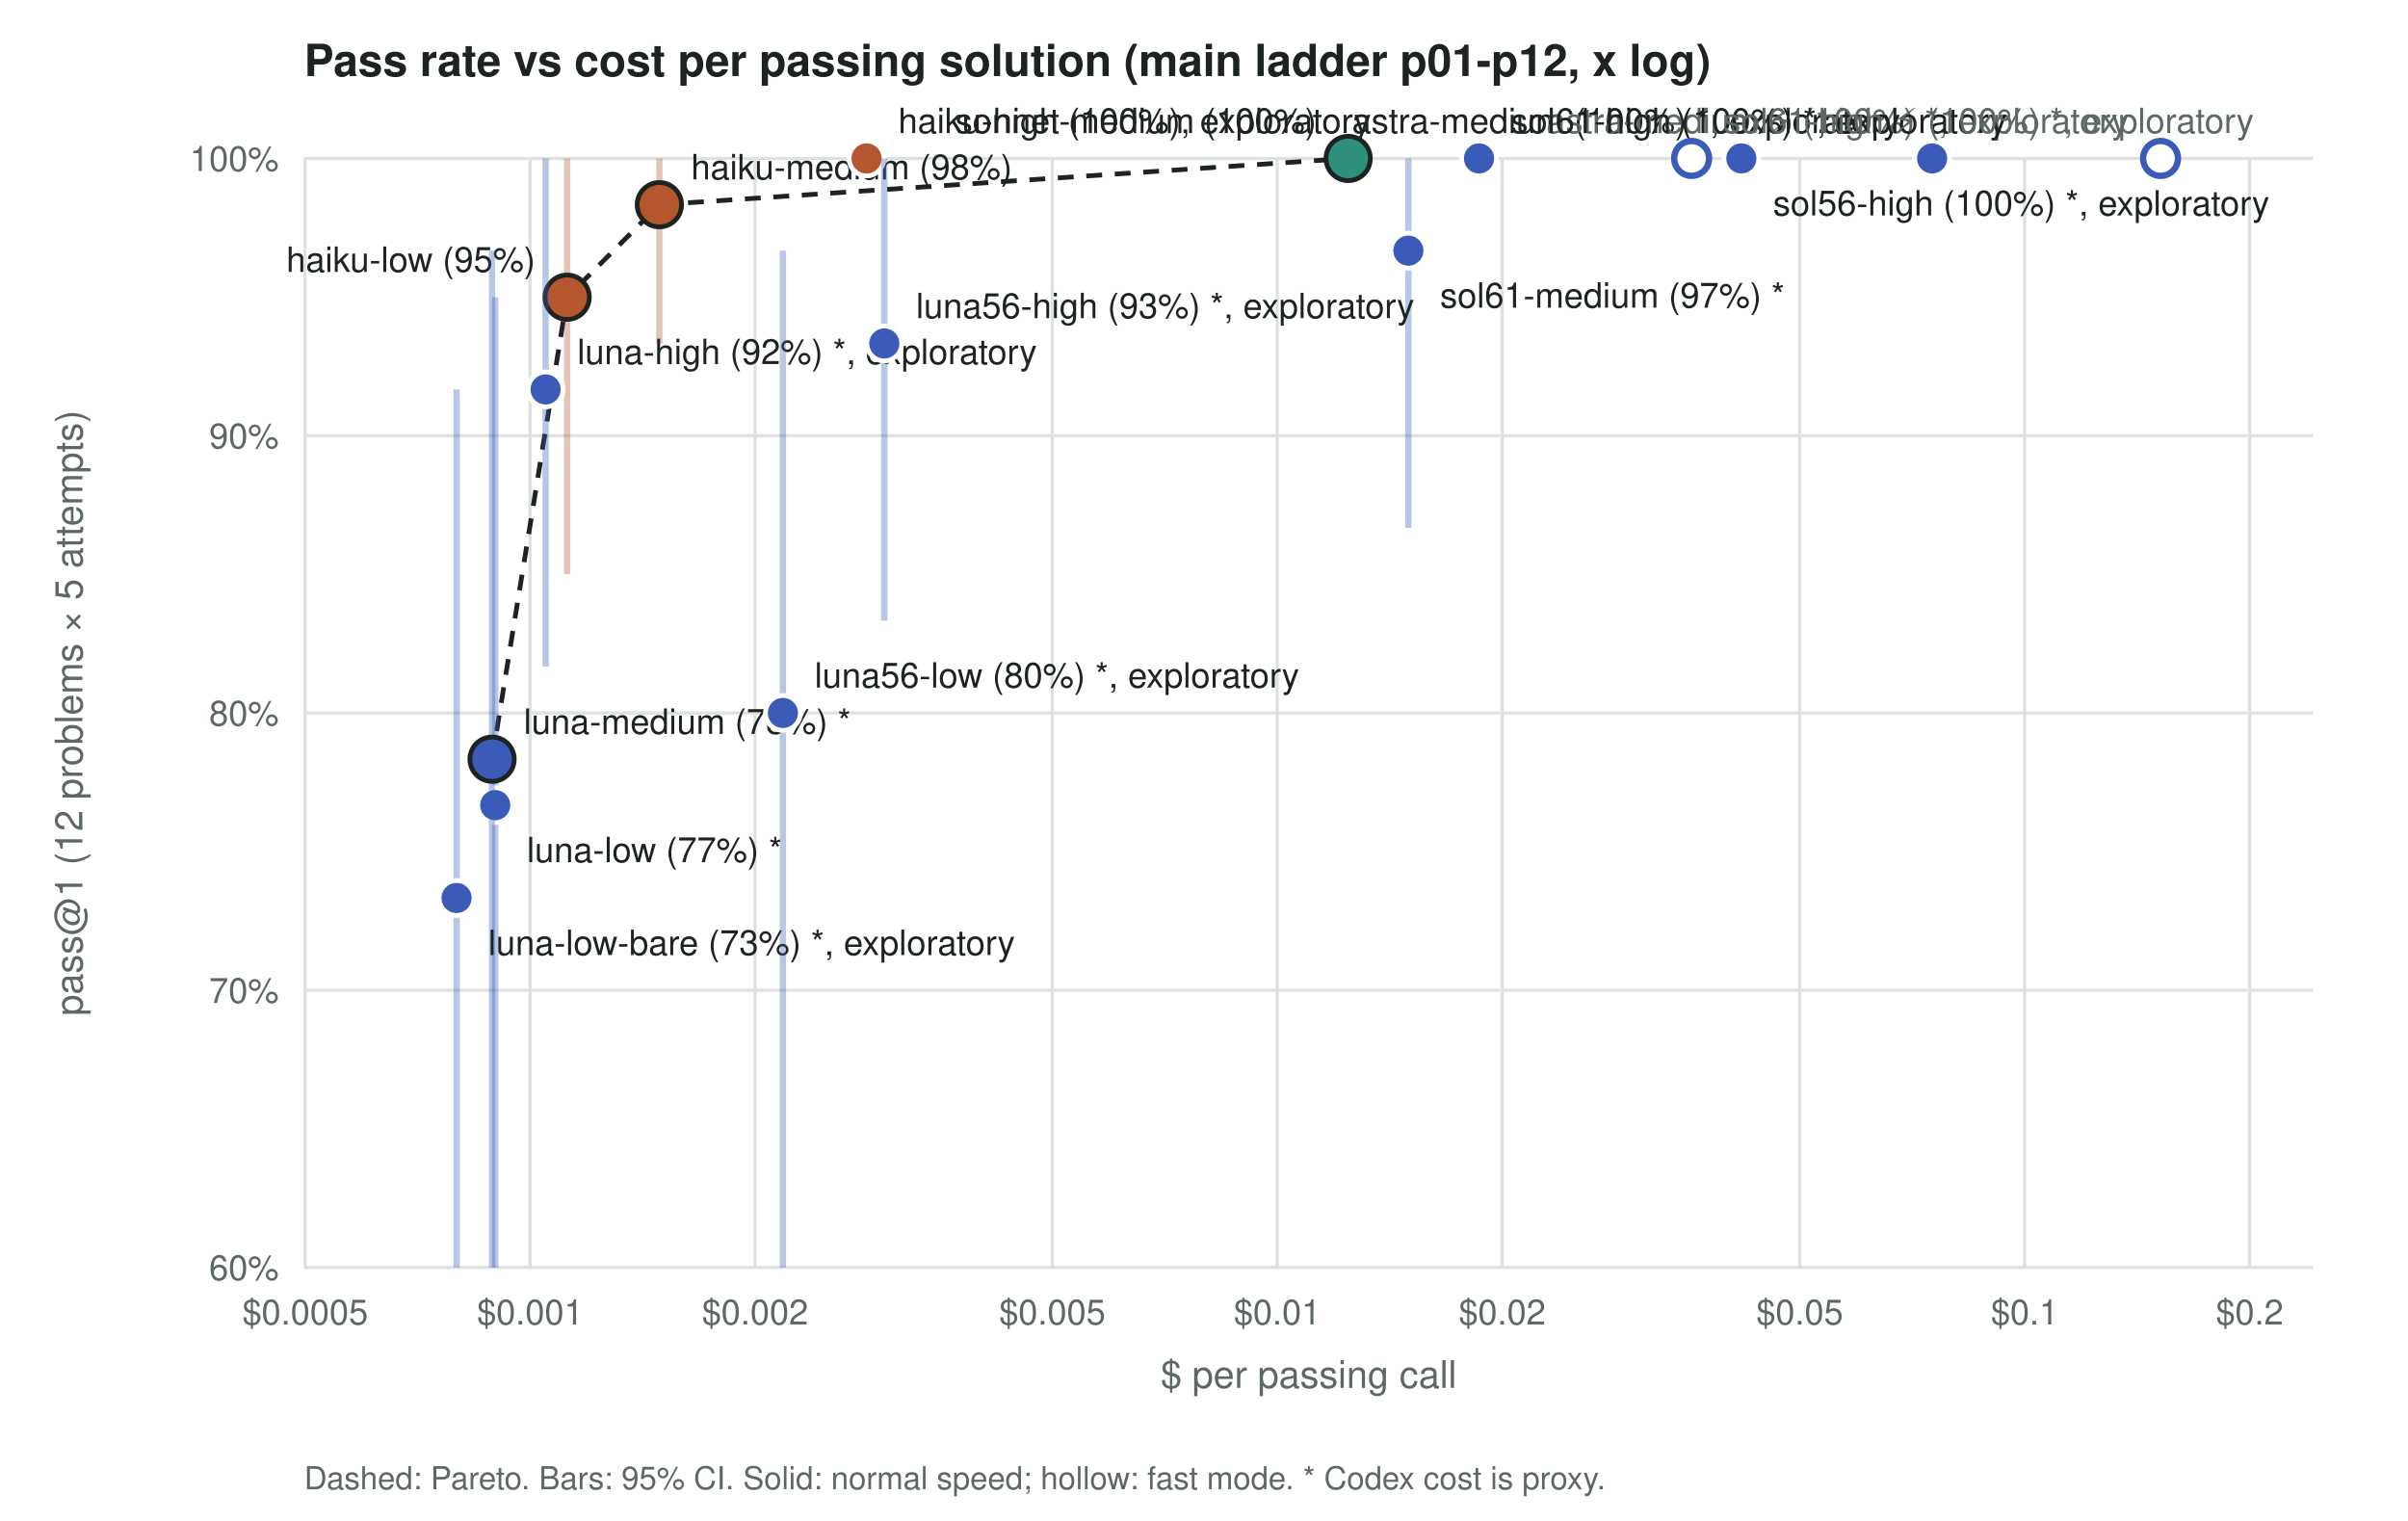
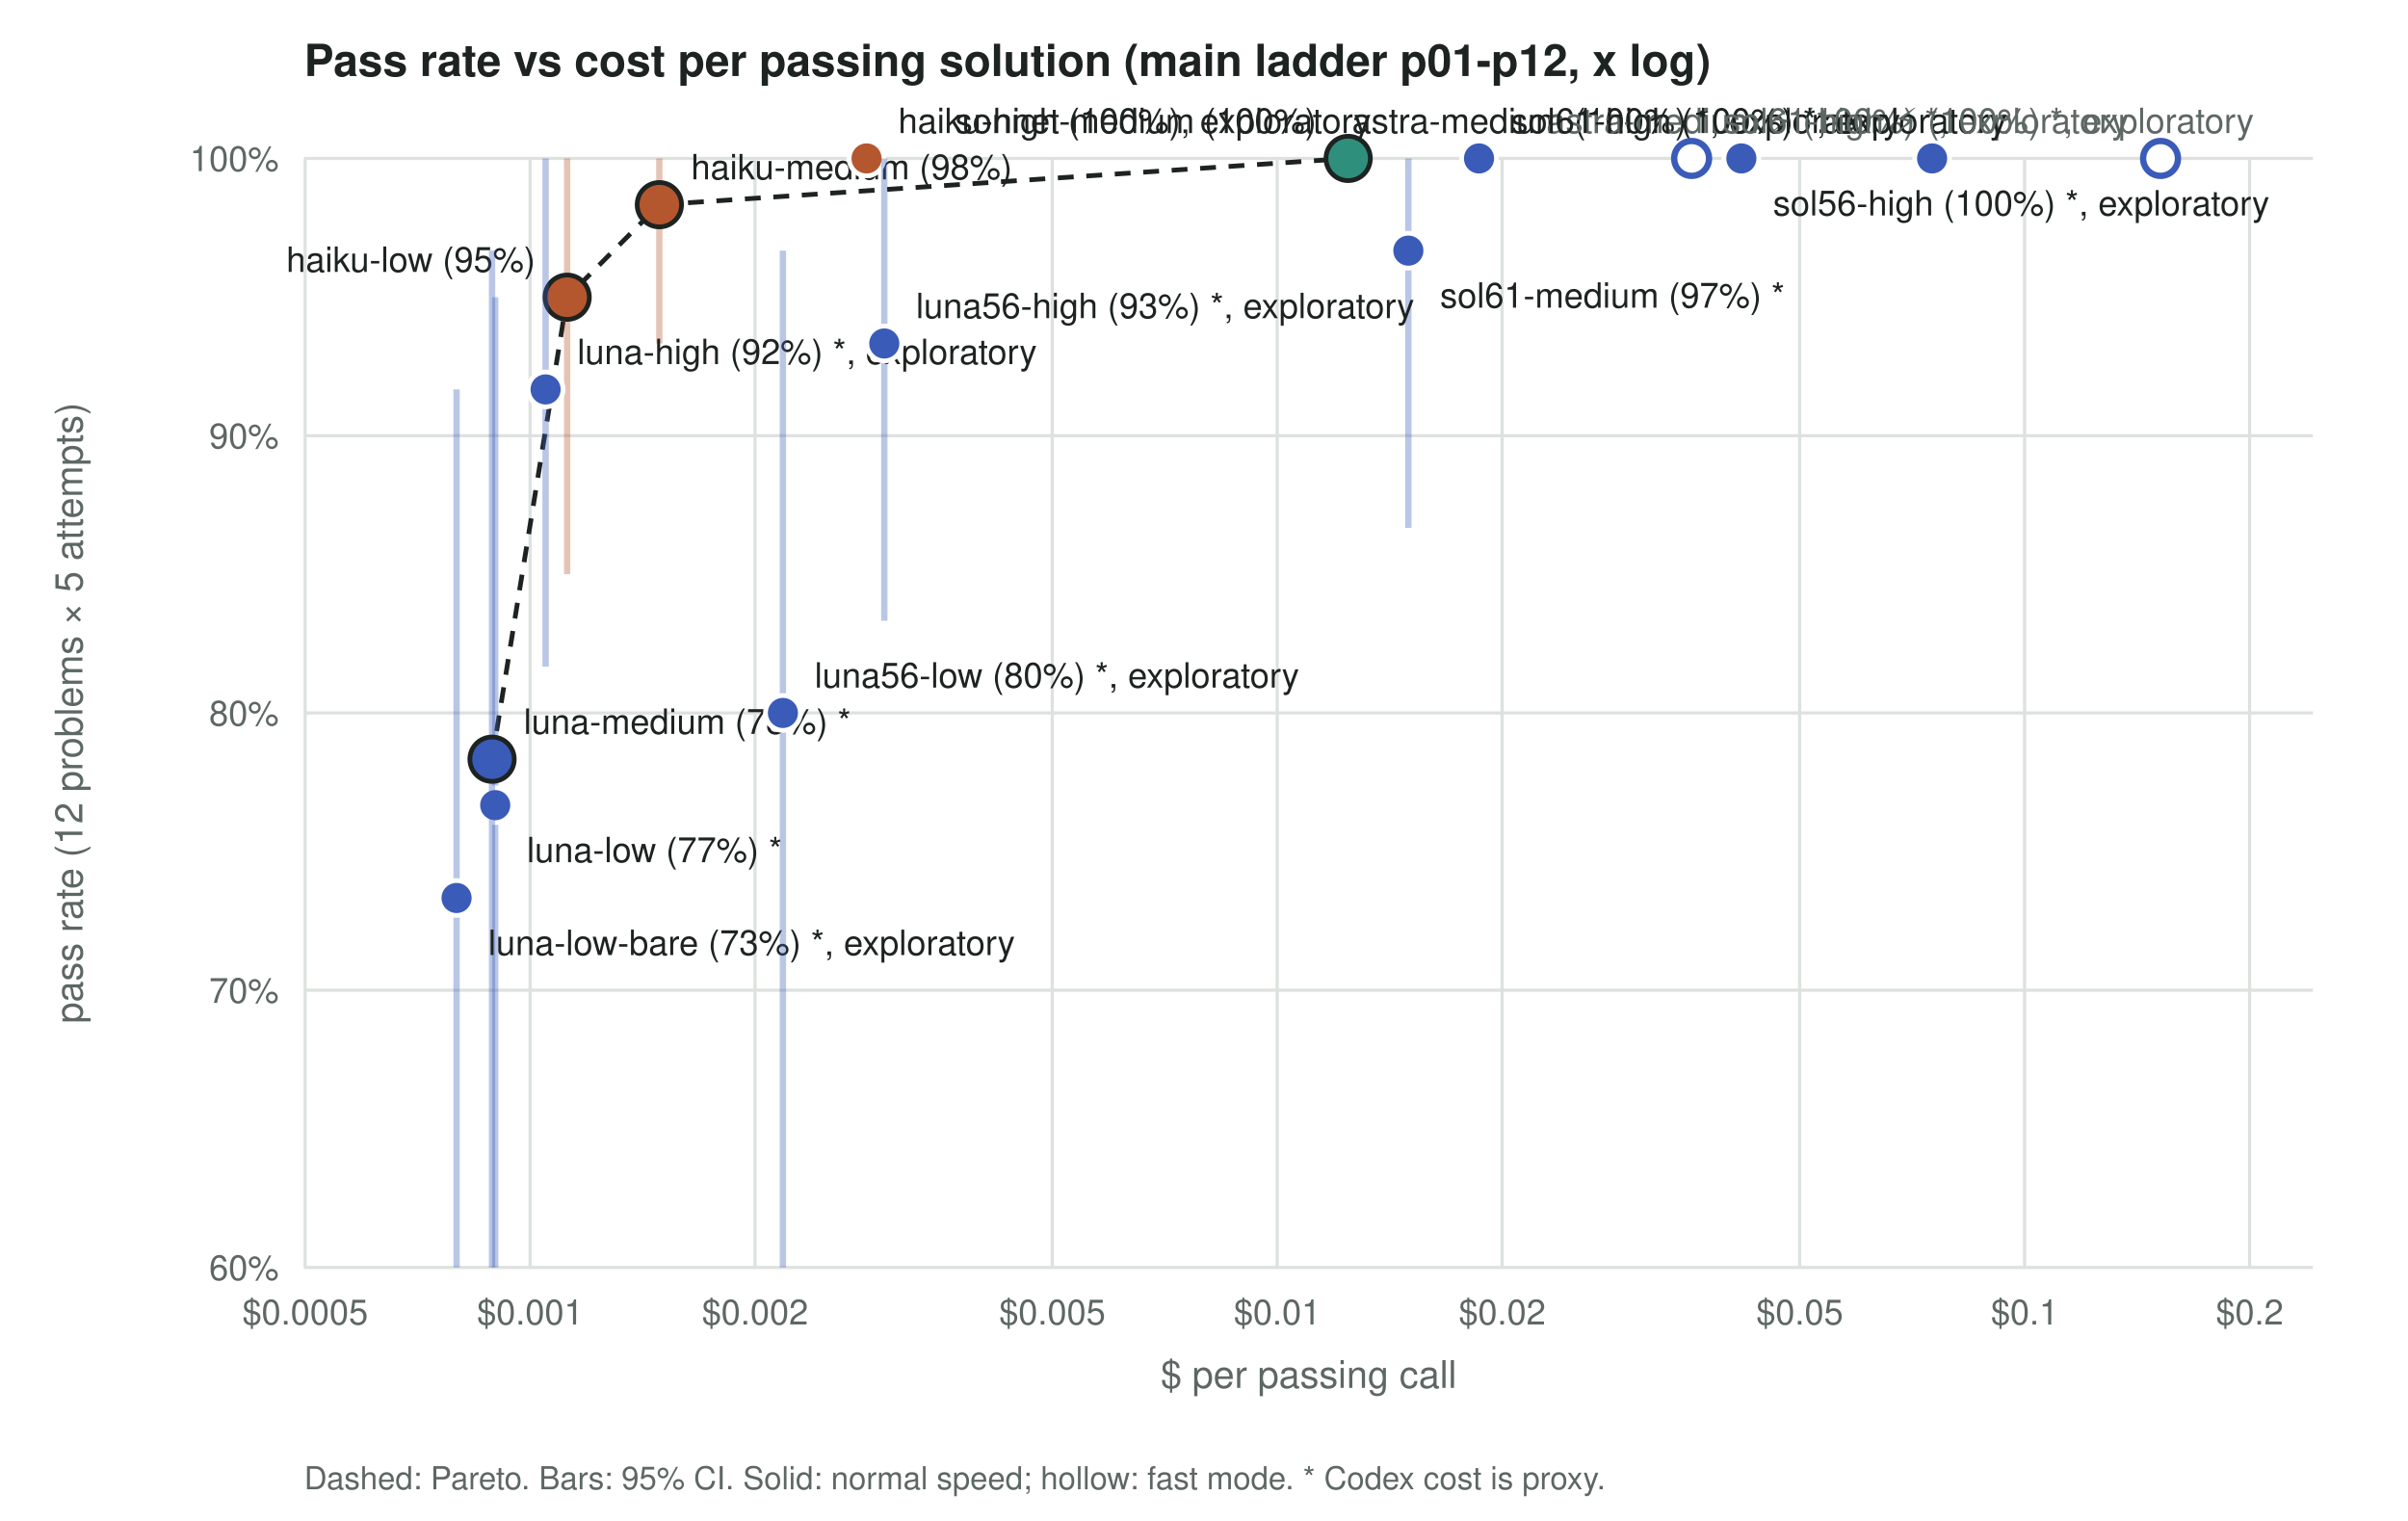
<svg xmlns="http://www.w3.org/2000/svg" viewBox="0 0 760 480" width="760" height="480" font-family="Hanken Grotesk, -apple-system, Segoe UI, Helvetica, Arial, sans-serif" font-size="12">
  <rect width="760" height="480" fill="var(--panel,#ffffff)" />
  <text x="96.0" y="24.0" font-size="14" text-anchor="start" style="fill:var(--fg,#1d2321)" font-weight="600">Pass rate vs cost per passing solution (main ladder p01-p12, x log)</text>
  <line x1="96" x2="730" y1="400.0" y2="400.0" stroke="var(--line,#dde2de)" />
  <text x="88.0" y="404.0" font-size="11" text-anchor="end" style="fill:var(--muted,#5d6763)" font-weight="normal">60%</text>
  <line x1="96" x2="730" y1="312.5" y2="312.5" stroke="var(--line,#dde2de)" />
  <text x="88.0" y="316.5" font-size="11" text-anchor="end" style="fill:var(--muted,#5d6763)" font-weight="normal">70%</text>
  <line x1="96" x2="730" y1="225.0" y2="225.0" stroke="var(--line,#dde2de)" />
  <text x="88.0" y="229.0" font-size="11" text-anchor="end" style="fill:var(--muted,#5d6763)" font-weight="normal">80%</text>
  <line x1="96" x2="730" y1="137.5" y2="137.5" stroke="var(--line,#dde2de)" />
  <text x="88.0" y="141.5" font-size="11" text-anchor="end" style="fill:var(--muted,#5d6763)" font-weight="normal">90%</text>
  <line x1="96" x2="730" y1="50.0" y2="50.0" stroke="var(--line,#dde2de)" />
  <text x="88.0" y="54.0" font-size="11" text-anchor="end" style="fill:var(--muted,#5d6763)" font-weight="normal">100%</text>
  <line x1="96.3" x2="96.3" y1="50" y2="400" stroke="var(--line,#dde2de)" />
  <text x="96.3" y="418.0" font-size="11" text-anchor="middle" style="fill:var(--muted,#5d6763)" font-weight="normal">$0.0005</text>
  <line x1="167.3" x2="167.3" y1="50" y2="400" stroke="var(--line,#dde2de)" />
  <text x="167.3" y="418.0" font-size="11" text-anchor="middle" style="fill:var(--muted,#5d6763)" font-weight="normal">$0.001</text>
  <line x1="238.3" x2="238.3" y1="50" y2="400" stroke="var(--line,#dde2de)" />
  <text x="238.3" y="418.0" font-size="11" text-anchor="middle" style="fill:var(--muted,#5d6763)" font-weight="normal">$0.002</text>
  <line x1="332.1" x2="332.1" y1="50" y2="400" stroke="var(--line,#dde2de)" />
  <text x="332.1" y="418.0" font-size="11" text-anchor="middle" style="fill:var(--muted,#5d6763)" font-weight="normal">$0.005</text>
  <line x1="403.1" x2="403.1" y1="50" y2="400" stroke="var(--line,#dde2de)" />
  <text x="403.1" y="418.0" font-size="11" text-anchor="middle" style="fill:var(--muted,#5d6763)" font-weight="normal">$0.01</text>
  <line x1="474.1" x2="474.1" y1="50" y2="400" stroke="var(--line,#dde2de)" />
  <text x="474.1" y="418.0" font-size="11" text-anchor="middle" style="fill:var(--muted,#5d6763)" font-weight="normal">$0.02</text>
  <line x1="568.0" x2="568.0" y1="50" y2="400" stroke="var(--line,#dde2de)" />
  <text x="568.0" y="418.0" font-size="11" text-anchor="middle" style="fill:var(--muted,#5d6763)" font-weight="normal">$0.05</text>
  <line x1="639.0" x2="639.0" y1="50" y2="400" stroke="var(--line,#dde2de)" />
  <text x="639.0" y="418.0" font-size="11" text-anchor="middle" style="fill:var(--muted,#5d6763)" font-weight="normal">$0.1</text>
  <line x1="710.0" x2="710.0" y1="50" y2="400" stroke="var(--line,#dde2de)" />
  <text x="710.0" y="418.0" font-size="11" text-anchor="middle" style="fill:var(--muted,#5d6763)" font-weight="normal">$0.2</text>
  <text x="413.0" y="438.0" font-size="12" text-anchor="middle" style="fill:var(--muted,#5d6763)" font-weight="normal">$ per passing call</text>
-   <text x="26.0" y="225.0" font-size="12" text-anchor="middle" style="fill:var(--muted,#5d6763)" font-weight="normal" transform="rotate(-90 26 225.0)">pass@1 (12 problems × 5 attempts)</text>
+   <text x="26.0" y="225.0" font-size="12" text-anchor="middle" style="fill:var(--muted,#5d6763)" font-weight="normal" transform="rotate(-90 26 225.0)">pass rate (12 problems × 5 attempts)</text>
  <polyline points="155.3,239.6 179.0,93.8 208.1,64.6 425.5,50.0" fill="none" stroke="var(--fg,#1d2321)" stroke-width="1.5" stroke-dasharray="5 4" />
  <line x1="179.0" x2="179.0" y1="181.2" y2="50.0" stroke="var(--claude,#b4572e)" stroke-width="2" opacity="0.35" />
  <circle cx="179.0" cy="93.8" r="7" fill="var(--claude,#b4572e)" stroke="var(--fg,#1d2321)" stroke-width="1.5" />
  <text x="169.0" y="85.8" font-size="11" text-anchor="end" style="fill:var(--fg,#1d2321)" font-weight="normal">haiku-low (95%)</text>
  <line x1="208.1" x2="208.1" y1="108.4" y2="50.0" stroke="var(--claude,#b4572e)" stroke-width="2" opacity="0.35" />
  <circle cx="208.1" cy="64.6" r="7" fill="var(--claude,#b4572e)" stroke="var(--fg,#1d2321)" stroke-width="1.5" />
  <text x="218.1" y="56.6" font-size="11" text-anchor="start" style="fill:var(--fg,#1d2321)" font-weight="normal">haiku-medium (98%)</text>
  <line x1="425.5" x2="425.5" y1="50.0" y2="50.0" stroke="var(--sonnet,#2f8f7d)" stroke-width="2" opacity="0.35" />
  <circle cx="425.5" cy="50.0" r="7" fill="var(--sonnet,#2f8f7d)" stroke="var(--fg,#1d2321)" stroke-width="1.5" />
  <text x="415.5" y="42.0" font-size="11" text-anchor="end" style="fill:var(--fg,#1d2321)" font-weight="normal">sonnet-medium (100%)</text>
  <line x1="156.3" x2="156.3" y1="400.0" y2="93.8" stroke="var(--codex,#3a5bb8)" stroke-width="2" opacity="0.35" />
  <circle cx="156.3" cy="254.1" r="5.5" fill="var(--codex,#3a5bb8)" stroke="var(--panel,#ffffff)" stroke-width="1.5" />
  <text x="166.3" y="272.1" font-size="11" text-anchor="start" style="fill:var(--fg,#1d2321)" font-weight="normal">luna-low (77%) *</text>
  <line x1="155.3" x2="155.3" y1="400.0" y2="79.1" stroke="var(--codex,#3a5bb8)" stroke-width="2" opacity="0.35" />
  <circle cx="155.3" cy="239.6" r="7" fill="var(--codex,#3a5bb8)" stroke="var(--fg,#1d2321)" stroke-width="1.5" />
  <text x="165.3" y="231.6" font-size="11" text-anchor="start" style="fill:var(--fg,#1d2321)" font-weight="normal">luna-medium (78%) *</text>
  <line x1="444.5" x2="444.5" y1="166.6" y2="50.0" stroke="var(--codex,#3a5bb8)" stroke-width="2" opacity="0.35" />
  <circle cx="444.5" cy="79.1" r="5.5" fill="var(--codex,#3a5bb8)" stroke="var(--panel,#ffffff)" stroke-width="1.5" />
  <text x="454.5" y="97.1" font-size="11" text-anchor="start" style="fill:var(--fg,#1d2321)" font-weight="normal">sol61-medium (97%) *</text>
  <line x1="609.8" x2="609.8" y1="50.0" y2="50.0" stroke="var(--codex,#3a5bb8)" stroke-width="2" opacity="0.35" />
  <circle cx="609.8" cy="50.0" r="5.5" fill="var(--codex,#3a5bb8)" stroke="var(--panel,#ffffff)" stroke-width="1.5" />
  <text x="599.8" y="42.0" font-size="11" text-anchor="end" style="fill:var(--fg,#1d2321)" font-weight="normal">astra-medium (100%) *, exploratory</text>
  <line x1="681.9" x2="681.9" y1="50.0" y2="50.0" stroke="var(--codex,#3a5bb8)" stroke-width="2" opacity="0.35" />
  <circle cx="681.9" cy="50.0" r="5.5" fill="var(--panel,#ffffff)" stroke="var(--codex,#3a5bb8)" stroke-width="2" />
  <text x="671.9" y="42.0" font-size="11" text-anchor="end" style="fill:var(--muted,#5d6763)" font-weight="normal">astra-medium ⚡ (100%) *, exploratory</text>
  <line x1="273.5" x2="273.5" y1="50.0" y2="50.0" stroke="var(--claude,#b4572e)" stroke-width="2" opacity="0.35" />
  <circle cx="273.5" cy="50.0" r="5.5" fill="var(--claude,#b4572e)" stroke="var(--panel,#ffffff)" stroke-width="1.5" />
  <text x="283.5" y="42.0" font-size="11" text-anchor="start" style="fill:var(--fg,#1d2321)" font-weight="normal">haiku-high (100%), exploratory</text>
  <line x1="172.2" x2="172.2" y1="210.4" y2="50.0" stroke="var(--codex,#3a5bb8)" stroke-width="2" opacity="0.35" />
  <circle cx="172.2" cy="122.9" r="5.5" fill="var(--codex,#3a5bb8)" stroke="var(--panel,#ffffff)" stroke-width="1.5" />
  <text x="182.2" y="114.9" font-size="11" text-anchor="start" style="fill:var(--fg,#1d2321)" font-weight="normal">luna-high (92%) *, exploratory</text>
  <line x1="144.1" x2="144.1" y1="400.0" y2="122.9" stroke="var(--codex,#3a5bb8)" stroke-width="2" opacity="0.35" />
  <circle cx="144.1" cy="283.4" r="5.5" fill="var(--codex,#3a5bb8)" stroke="var(--panel,#ffffff)" stroke-width="1.5" />
  <text x="154.1" y="301.4" font-size="11" text-anchor="start" style="fill:var(--fg,#1d2321)" font-weight="normal">luna-low-bare (73%) *, exploratory</text>
  <line x1="279.1" x2="279.1" y1="195.9" y2="50.0" stroke="var(--codex,#3a5bb8)" stroke-width="2" opacity="0.35" />
  <circle cx="279.1" cy="108.4" r="5.5" fill="var(--codex,#3a5bb8)" stroke="var(--panel,#ffffff)" stroke-width="1.5" />
  <text x="289.1" y="100.4" font-size="11" text-anchor="start" style="fill:var(--fg,#1d2321)" font-weight="normal">luna56-high (93%) *, exploratory</text>
  <line x1="247.1" x2="247.1" y1="400.0" y2="79.1" stroke="var(--codex,#3a5bb8)" stroke-width="2" opacity="0.35" />
  <circle cx="247.1" cy="225.0" r="5.5" fill="var(--codex,#3a5bb8)" stroke="var(--panel,#ffffff)" stroke-width="1.5" />
  <text x="257.1" y="217.0" font-size="11" text-anchor="start" style="fill:var(--fg,#1d2321)" font-weight="normal">luna56-low (80%) *, exploratory</text>
  <line x1="549.6" x2="549.6" y1="50.0" y2="50.0" stroke="var(--codex,#3a5bb8)" stroke-width="2" opacity="0.35" />
  <circle cx="549.6" cy="50.0" r="5.5" fill="var(--codex,#3a5bb8)" stroke="var(--panel,#ffffff)" stroke-width="1.5" />
  <text x="559.6" y="68.0" font-size="11" text-anchor="start" style="fill:var(--fg,#1d2321)" font-weight="normal">sol56-high (100%) *, exploratory</text>
  <line x1="466.8" x2="466.8" y1="50.0" y2="50.0" stroke="var(--codex,#3a5bb8)" stroke-width="2" opacity="0.35" />
  <circle cx="466.8" cy="50.0" r="5.5" fill="var(--codex,#3a5bb8)" stroke="var(--panel,#ffffff)" stroke-width="1.5" />
  <text x="476.8" y="42.0" font-size="11" text-anchor="start" style="fill:var(--fg,#1d2321)" font-weight="normal">sol61-high (100%) *, exploratory</text>
  <line x1="533.9" x2="533.9" y1="50.0" y2="50.0" stroke="var(--codex,#3a5bb8)" stroke-width="2" opacity="0.35" />
  <circle cx="533.9" cy="50.0" r="5.5" fill="var(--panel,#ffffff)" stroke="var(--codex,#3a5bb8)" stroke-width="2" />
  <text x="543.9" y="42.0" font-size="11" text-anchor="start" style="fill:var(--muted,#5d6763)" font-weight="normal">sol61-high ⚡ (100%) *, exploratory</text>
  <text x="96.0" y="470.0" font-size="10" text-anchor="start" style="fill:var(--muted,#5d6763)" font-weight="normal">Dashed: Pareto. Bars: 95% CI. Solid: normal speed; hollow: fast mode. * Codex cost is proxy.</text>
</svg>
